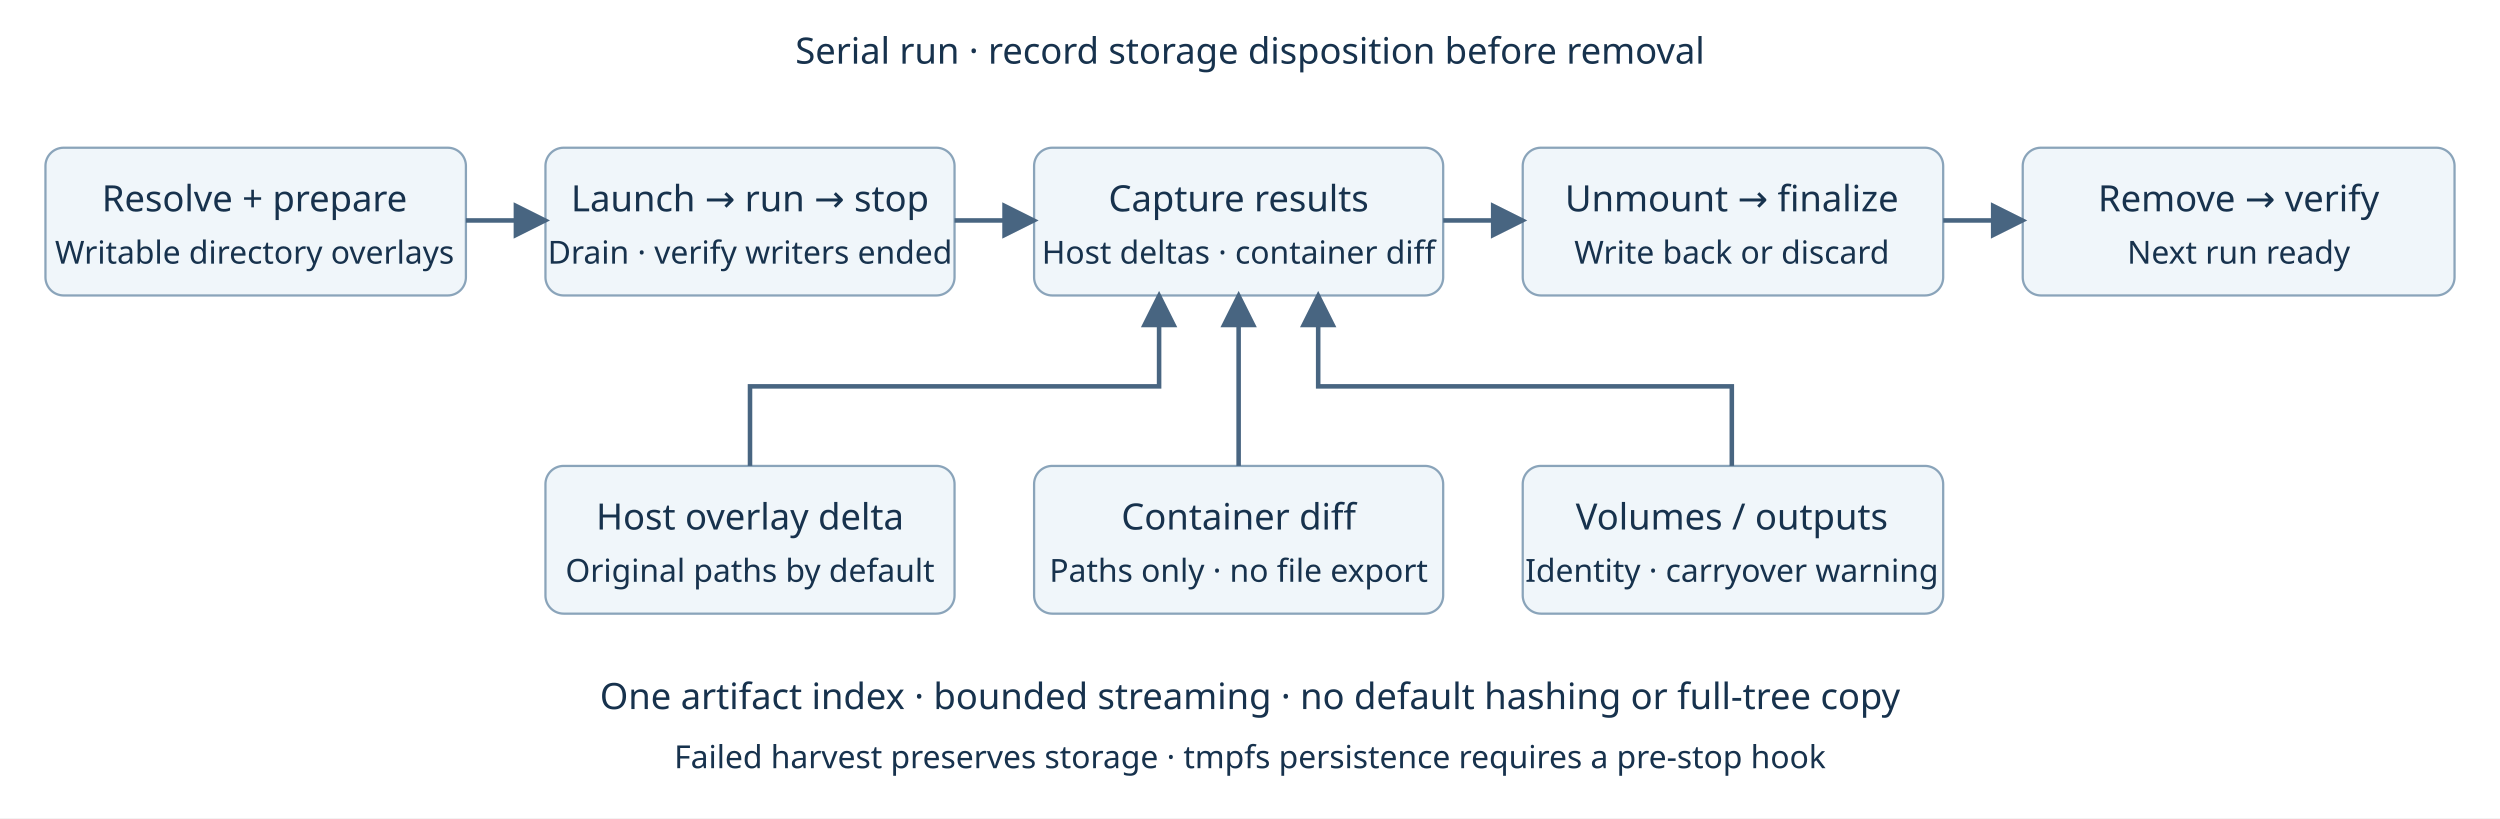
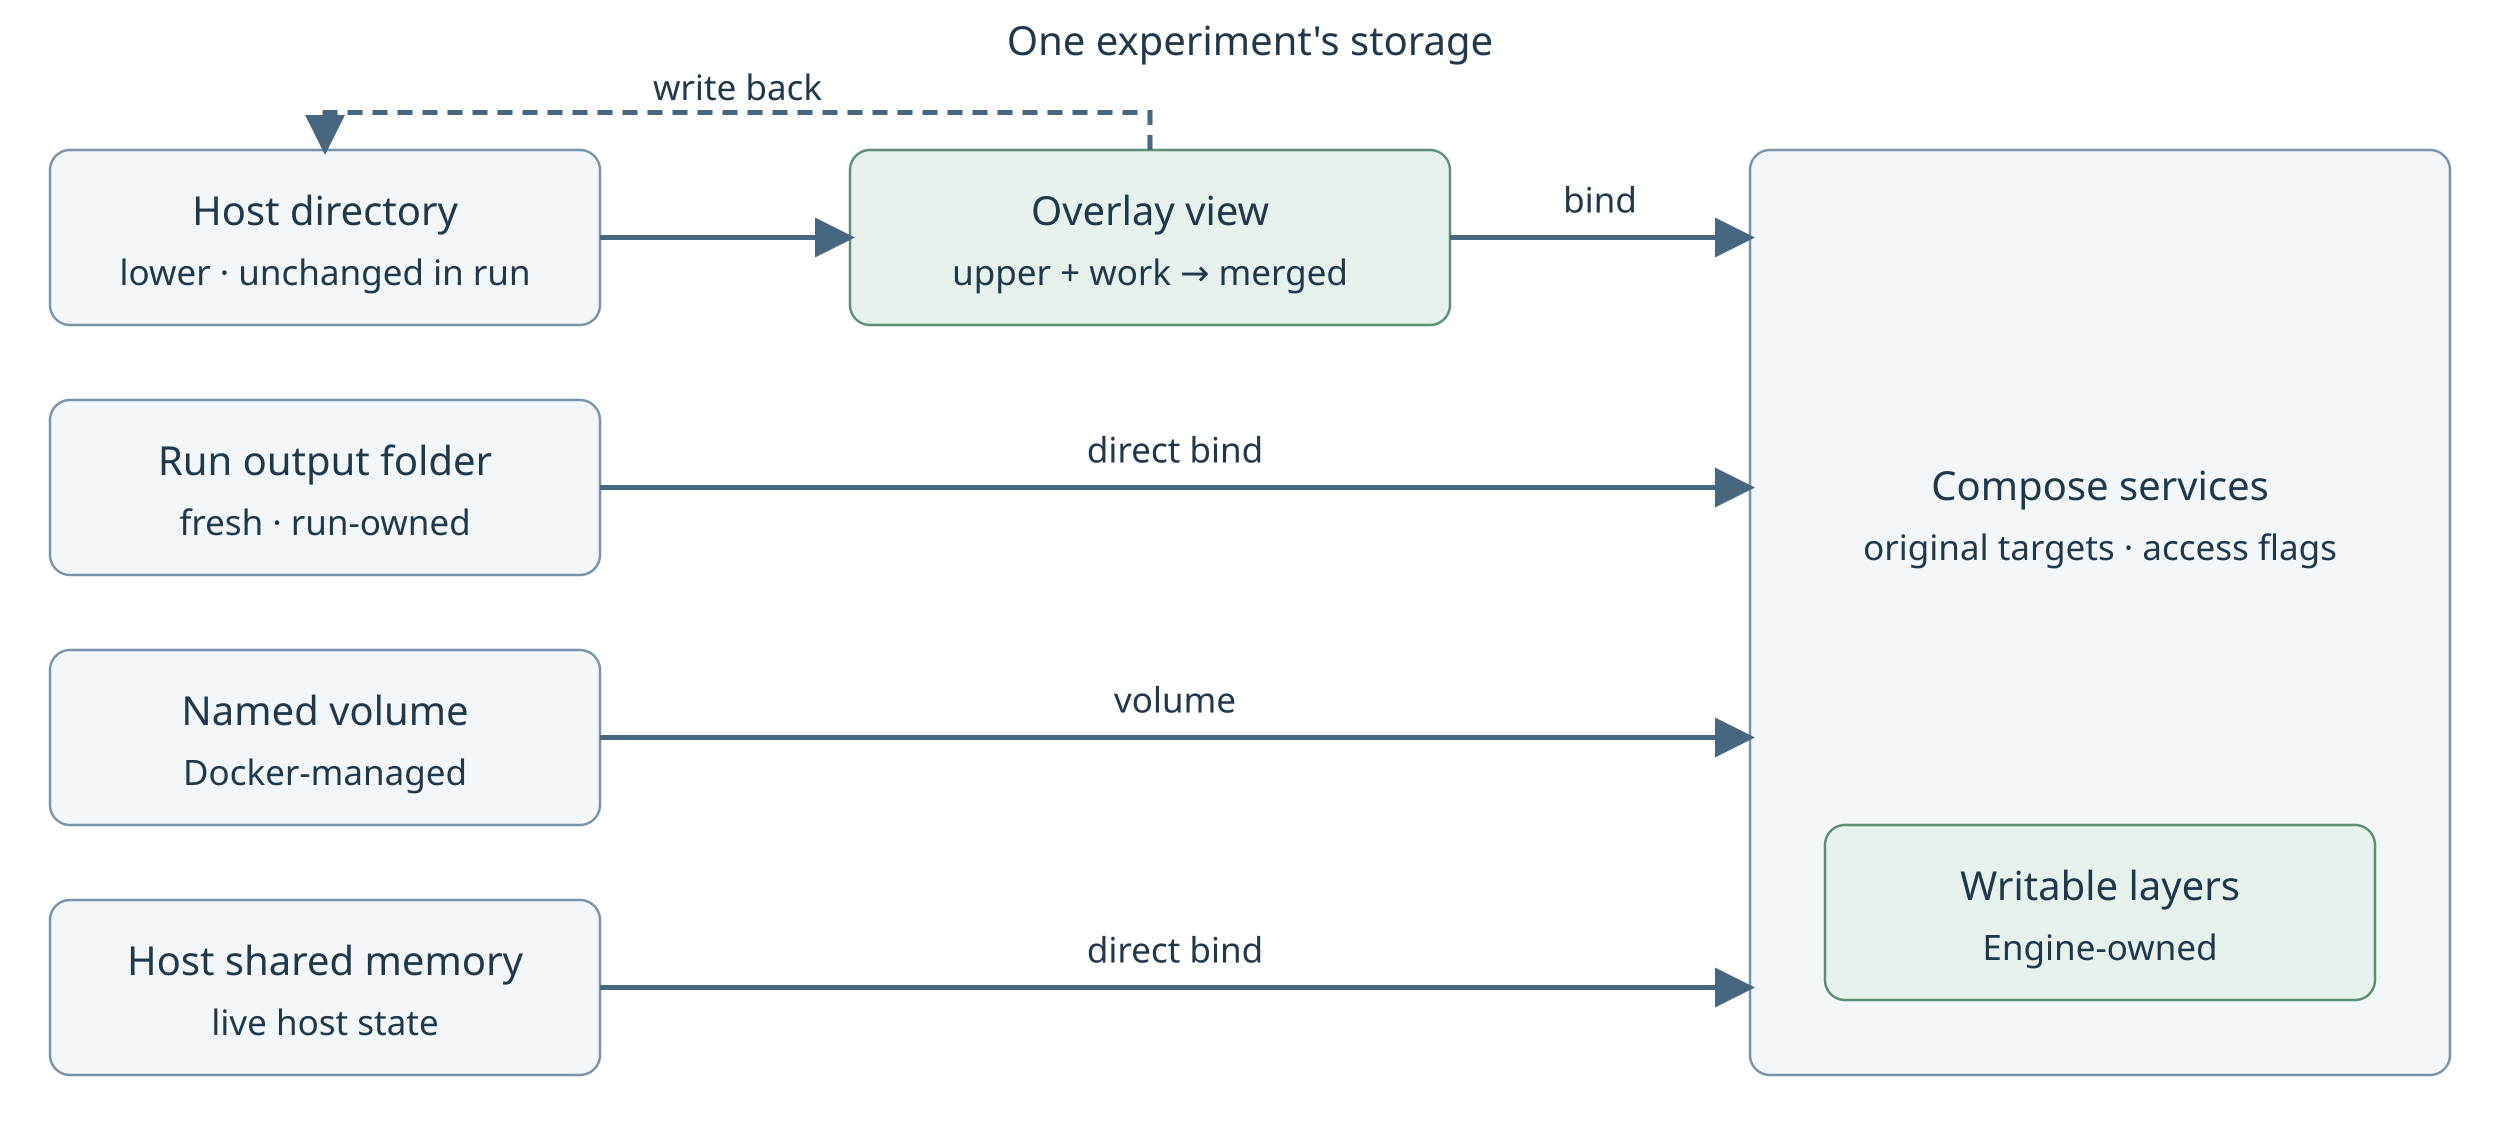
- <svg xmlns="http://www.w3.org/2000/svg" width="1100" height="360" viewBox="0 0 1100 360">
-   <style>text{font:16px sans-serif;fill:#17324d;text-anchor:middle}.small{font-size:14px}rect{fill:#f0f6fa;stroke:#8aa4ba}path{fill:none;stroke:#486581;stroke-width:2;marker-end:url(#a)}</style>
+ <svg xmlns="http://www.w3.org/2000/svg" width="1000" height="450" viewBox="0 0 1000 450">
  <defs>
    <marker id="a" markerWidth="8" markerHeight="8" refX="7" refY="4" orient="auto">
-       <polygon points="0,0 8,4 0,8" fill="#486581" />
+       <path d="M0 0L8 4L0 8" fill="#476680" />
    </marker>
  </defs>
-   <rect width="1100" height="360" style="fill:white;stroke:none" />
-   <text x="550" y="28">Serial run · record storage disposition before removal</text>
-   <rect x="20" y="65" width="185" height="65" rx="8" />
-   <text x="112" y="93">Resolve + prepare</text>
-   <text x="112" y="116" class="small">Writable directory overlays</text>
-   <rect x="240" y="65" width="180" height="65" rx="8" />
-   <text x="330" y="93">Launch → run → stop</text>
-   <text x="330" y="116" class="small">Drain · verify writers ended</text>
-   <rect x="455" y="65" width="180" height="65" rx="8" />
-   <text x="545" y="93">Capture results</text>
-   <text x="545" y="116" class="small">Host deltas · container diff</text>
-   <rect x="670" y="65" width="185" height="65" rx="8" />
-   <text x="762" y="93">Unmount → finalize</text>
-   <text x="762" y="116" class="small">Write back or discard</text>
-   <rect x="890" y="65" width="190" height="65" rx="8" />
-   <text x="985" y="93">Remove → verify</text>
-   <text x="985" y="116" class="small">Next run ready</text>
-   <path d="M205 97H240" />
-   <path d="M420 97H455" />
-   <path d="M635 97H670" />
-   <path d="M855 97H890" />
-   <rect x="240" y="205" width="180" height="65" rx="8" />
-   <text x="330" y="233">Host overlay delta</text>
-   <text x="330" y="256" class="small">Original paths by default</text>
-   <rect x="455" y="205" width="180" height="65" rx="8" />
-   <text x="545" y="233">Container diff</text>
-   <text x="545" y="256" class="small">Paths only · no file export</text>
-   <rect x="670" y="205" width="185" height="65" rx="8" />
-   <text x="762" y="233">Volumes / outputs</text>
-   <text x="762" y="256" class="small">Identity · carryover warning</text>
-   <path d="M330 205V170H510V130" />
-   <path d="M545 205V130" />
-   <path d="M762 205V170H580V130" />
-   <text x="550" y="312">One artifact index · bounded streaming · no default hashing or full-tree copy</text>
-   <text x="550" y="338" class="small">Failed harvest preserves storage · tmpfs persistence requires a pre-stop hook</text>
+   <style>text{font:16px sans-serif;fill:#20384c;text-anchor:middle}.small{font-size:14px}rect{fill:#f4f7fa;stroke:#7994aa}.view{fill:#e8f2ec;stroke:#5f8f73}.line{fill:none;stroke:#476680;stroke-width:2;marker-end:url(#a)}.dash{stroke-dasharray:6 4}</style>
+   <rect width="1000" height="450" style="fill:white;stroke:none" />
+   <text x="500" y="22">One experiment's storage</text>
+   <rect x="20" y="60" width="220" height="70" rx="8" />
+   <text x="130" y="90">Host directory</text>
+   <text x="130" y="114" class="small">lower · unchanged in run</text>
+   <rect x="20" y="160" width="220" height="70" rx="8" />
+   <text x="130" y="190">Run output folder</text>
+   <text x="130" y="214" class="small">fresh · run-owned</text>
+   <rect x="20" y="260" width="220" height="70" rx="8" />
+   <text x="130" y="290">Named volume</text>
+   <text x="130" y="314" class="small">Docker-managed</text>
+   <rect x="20" y="360" width="220" height="70" rx="8" />
+   <text x="130" y="390">Host shared memory</text>
+   <text x="130" y="414" class="small">live host state</text>
+   <rect class="view" x="340" y="60" width="240" height="70" rx="8" />
+   <text x="460" y="90">Overlay view</text>
+   <text x="460" y="114" class="small">upper + work → merged</text>
+   <rect x="700" y="60" width="280" height="370" rx="8" />
+   <text x="840" y="200">Compose services</text>
+   <text x="840" y="224" class="small">original targets · access flags</text>
+   <rect class="view" x="730" y="330" width="220" height="70" rx="8" />
+   <text x="840" y="360">Writable layers</text>
+   <text x="840" y="384" class="small">Engine-owned</text>
+   <path class="line" d="M240 95H340" />
+   <path class="line" d="M580 95H700" />
+   <text x="640" y="85" class="small">bind</text>
+   <path class="line" d="M240 195H700" />
+   <text x="470" y="185" class="small">direct bind</text>
+   <path class="line" d="M240 295H700" />
+   <text x="470" y="285" class="small">volume</text>
+   <path class="line" d="M240 395H700" />
+   <text x="470" y="385" class="small">direct bind</text>
+   <path class="line dash" d="M460 60V45H130V60" />
+   <text x="295" y="40" class="small">write back</text>
</svg>
